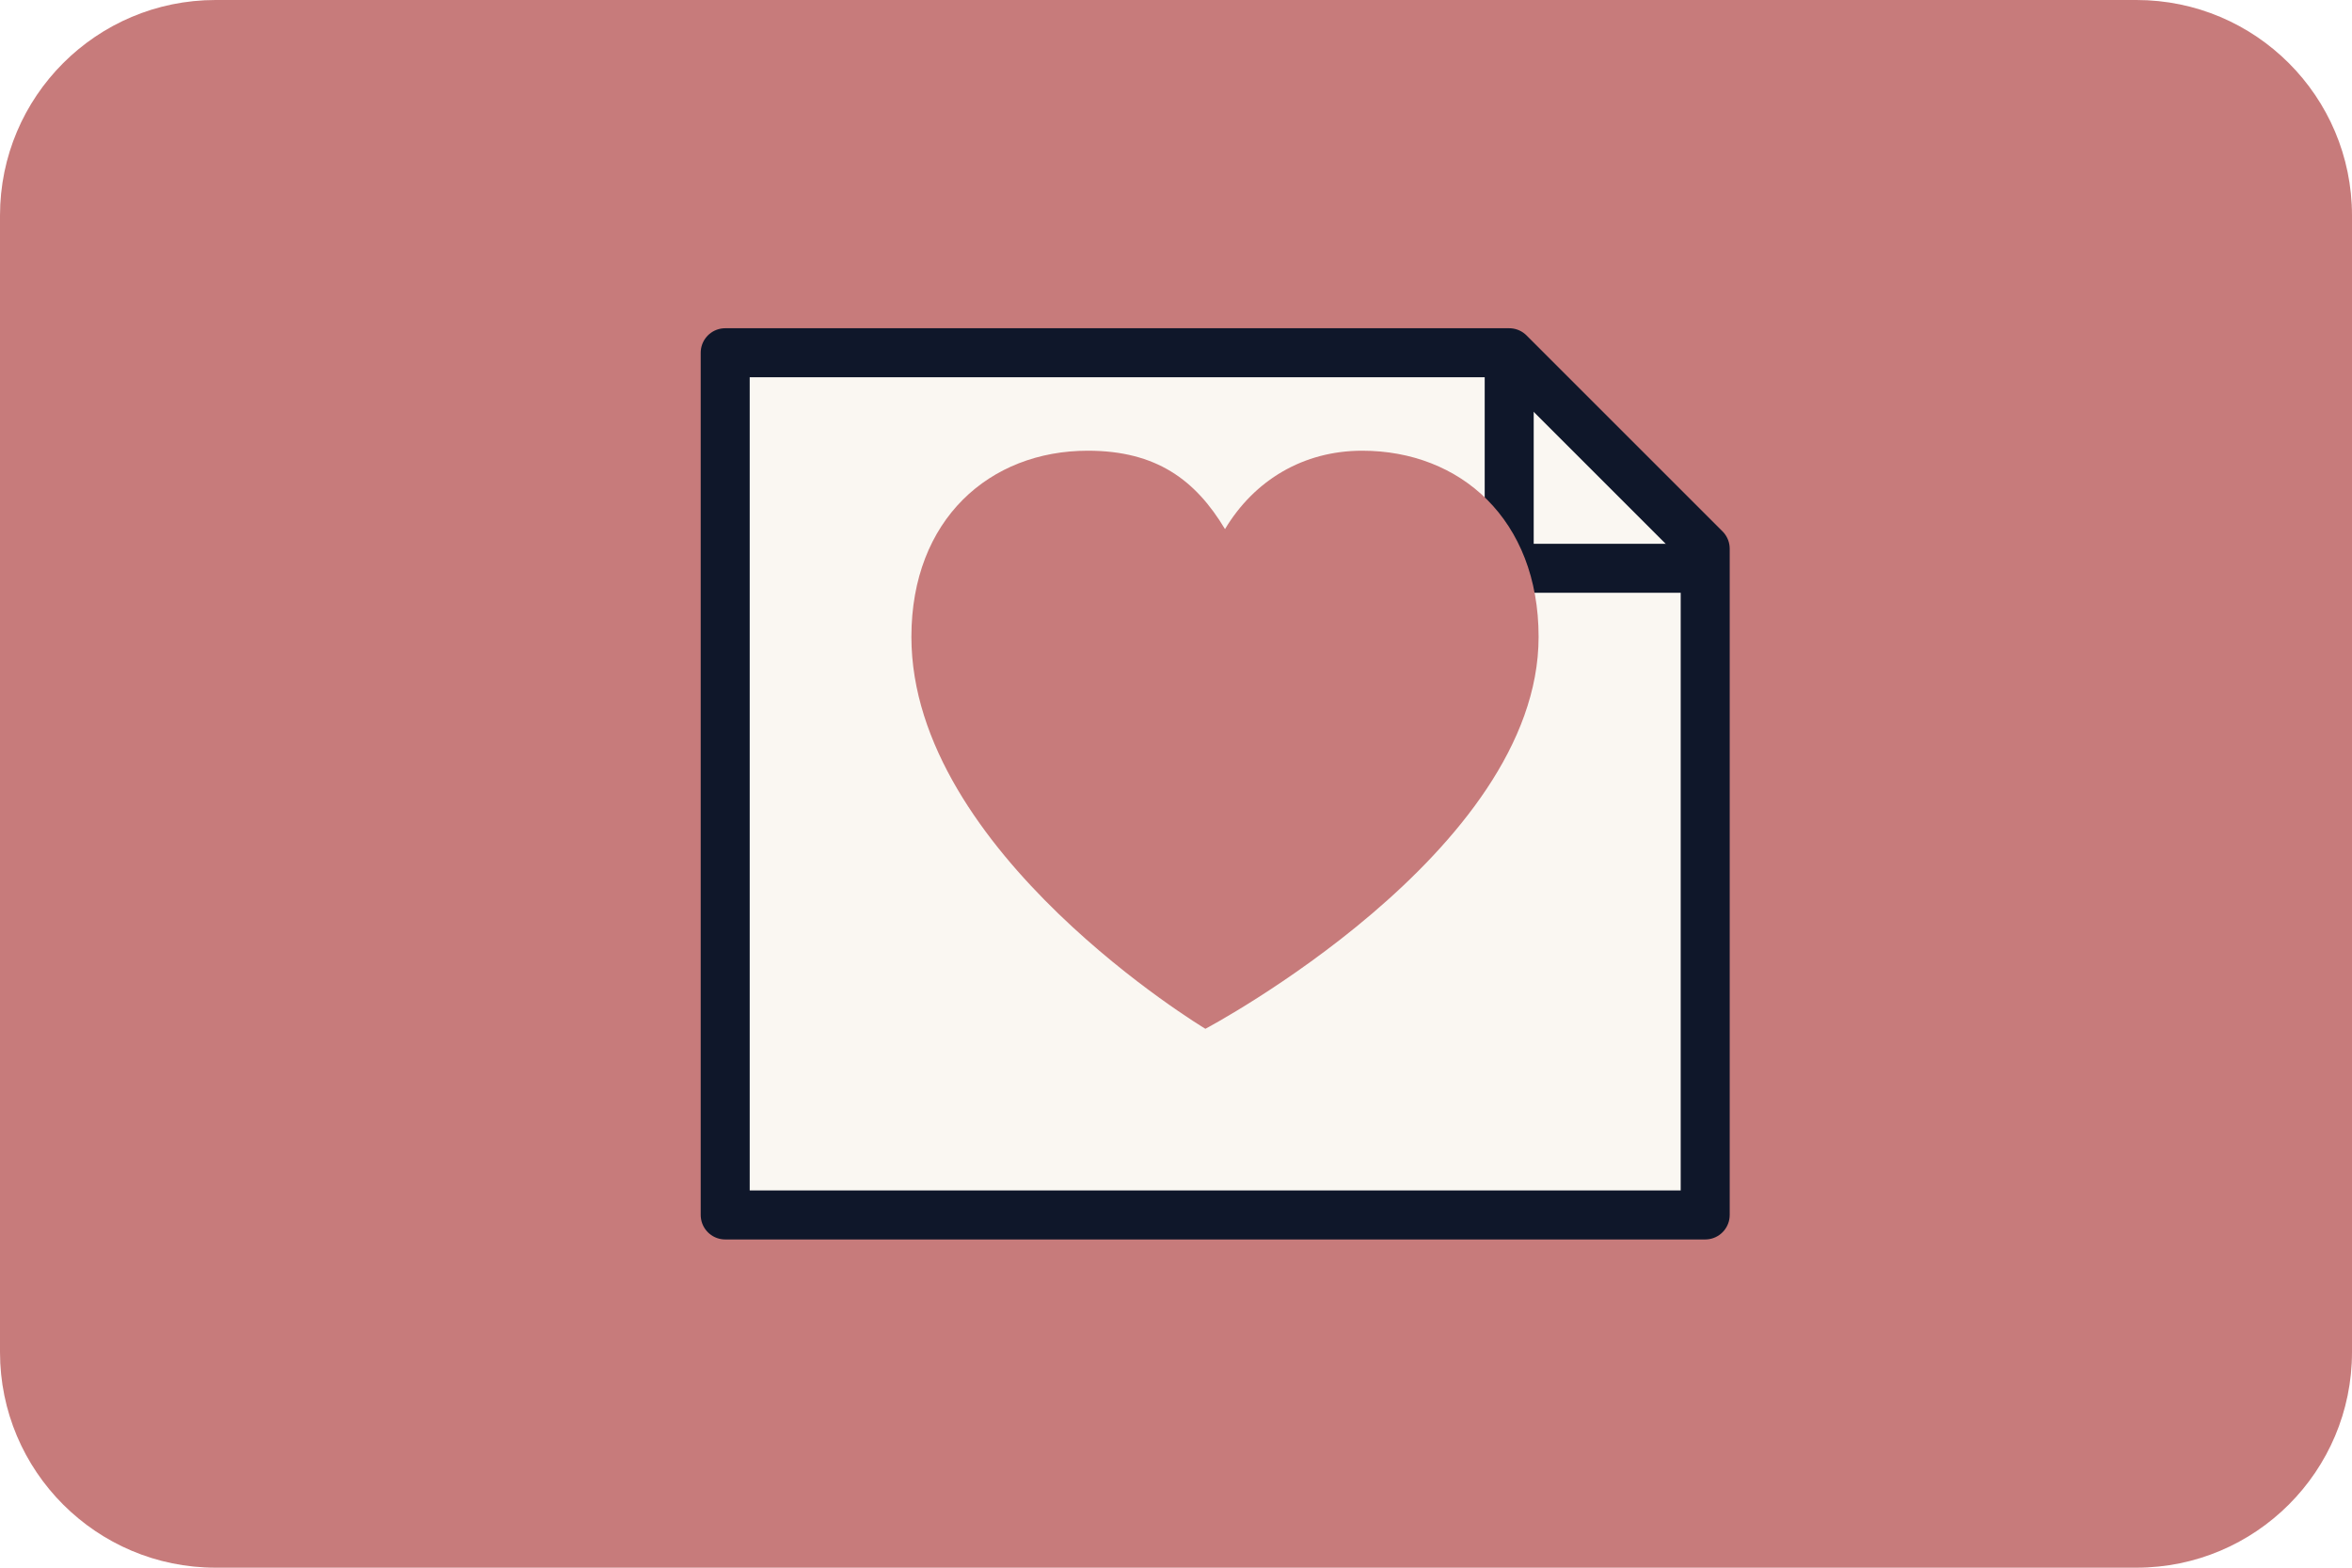
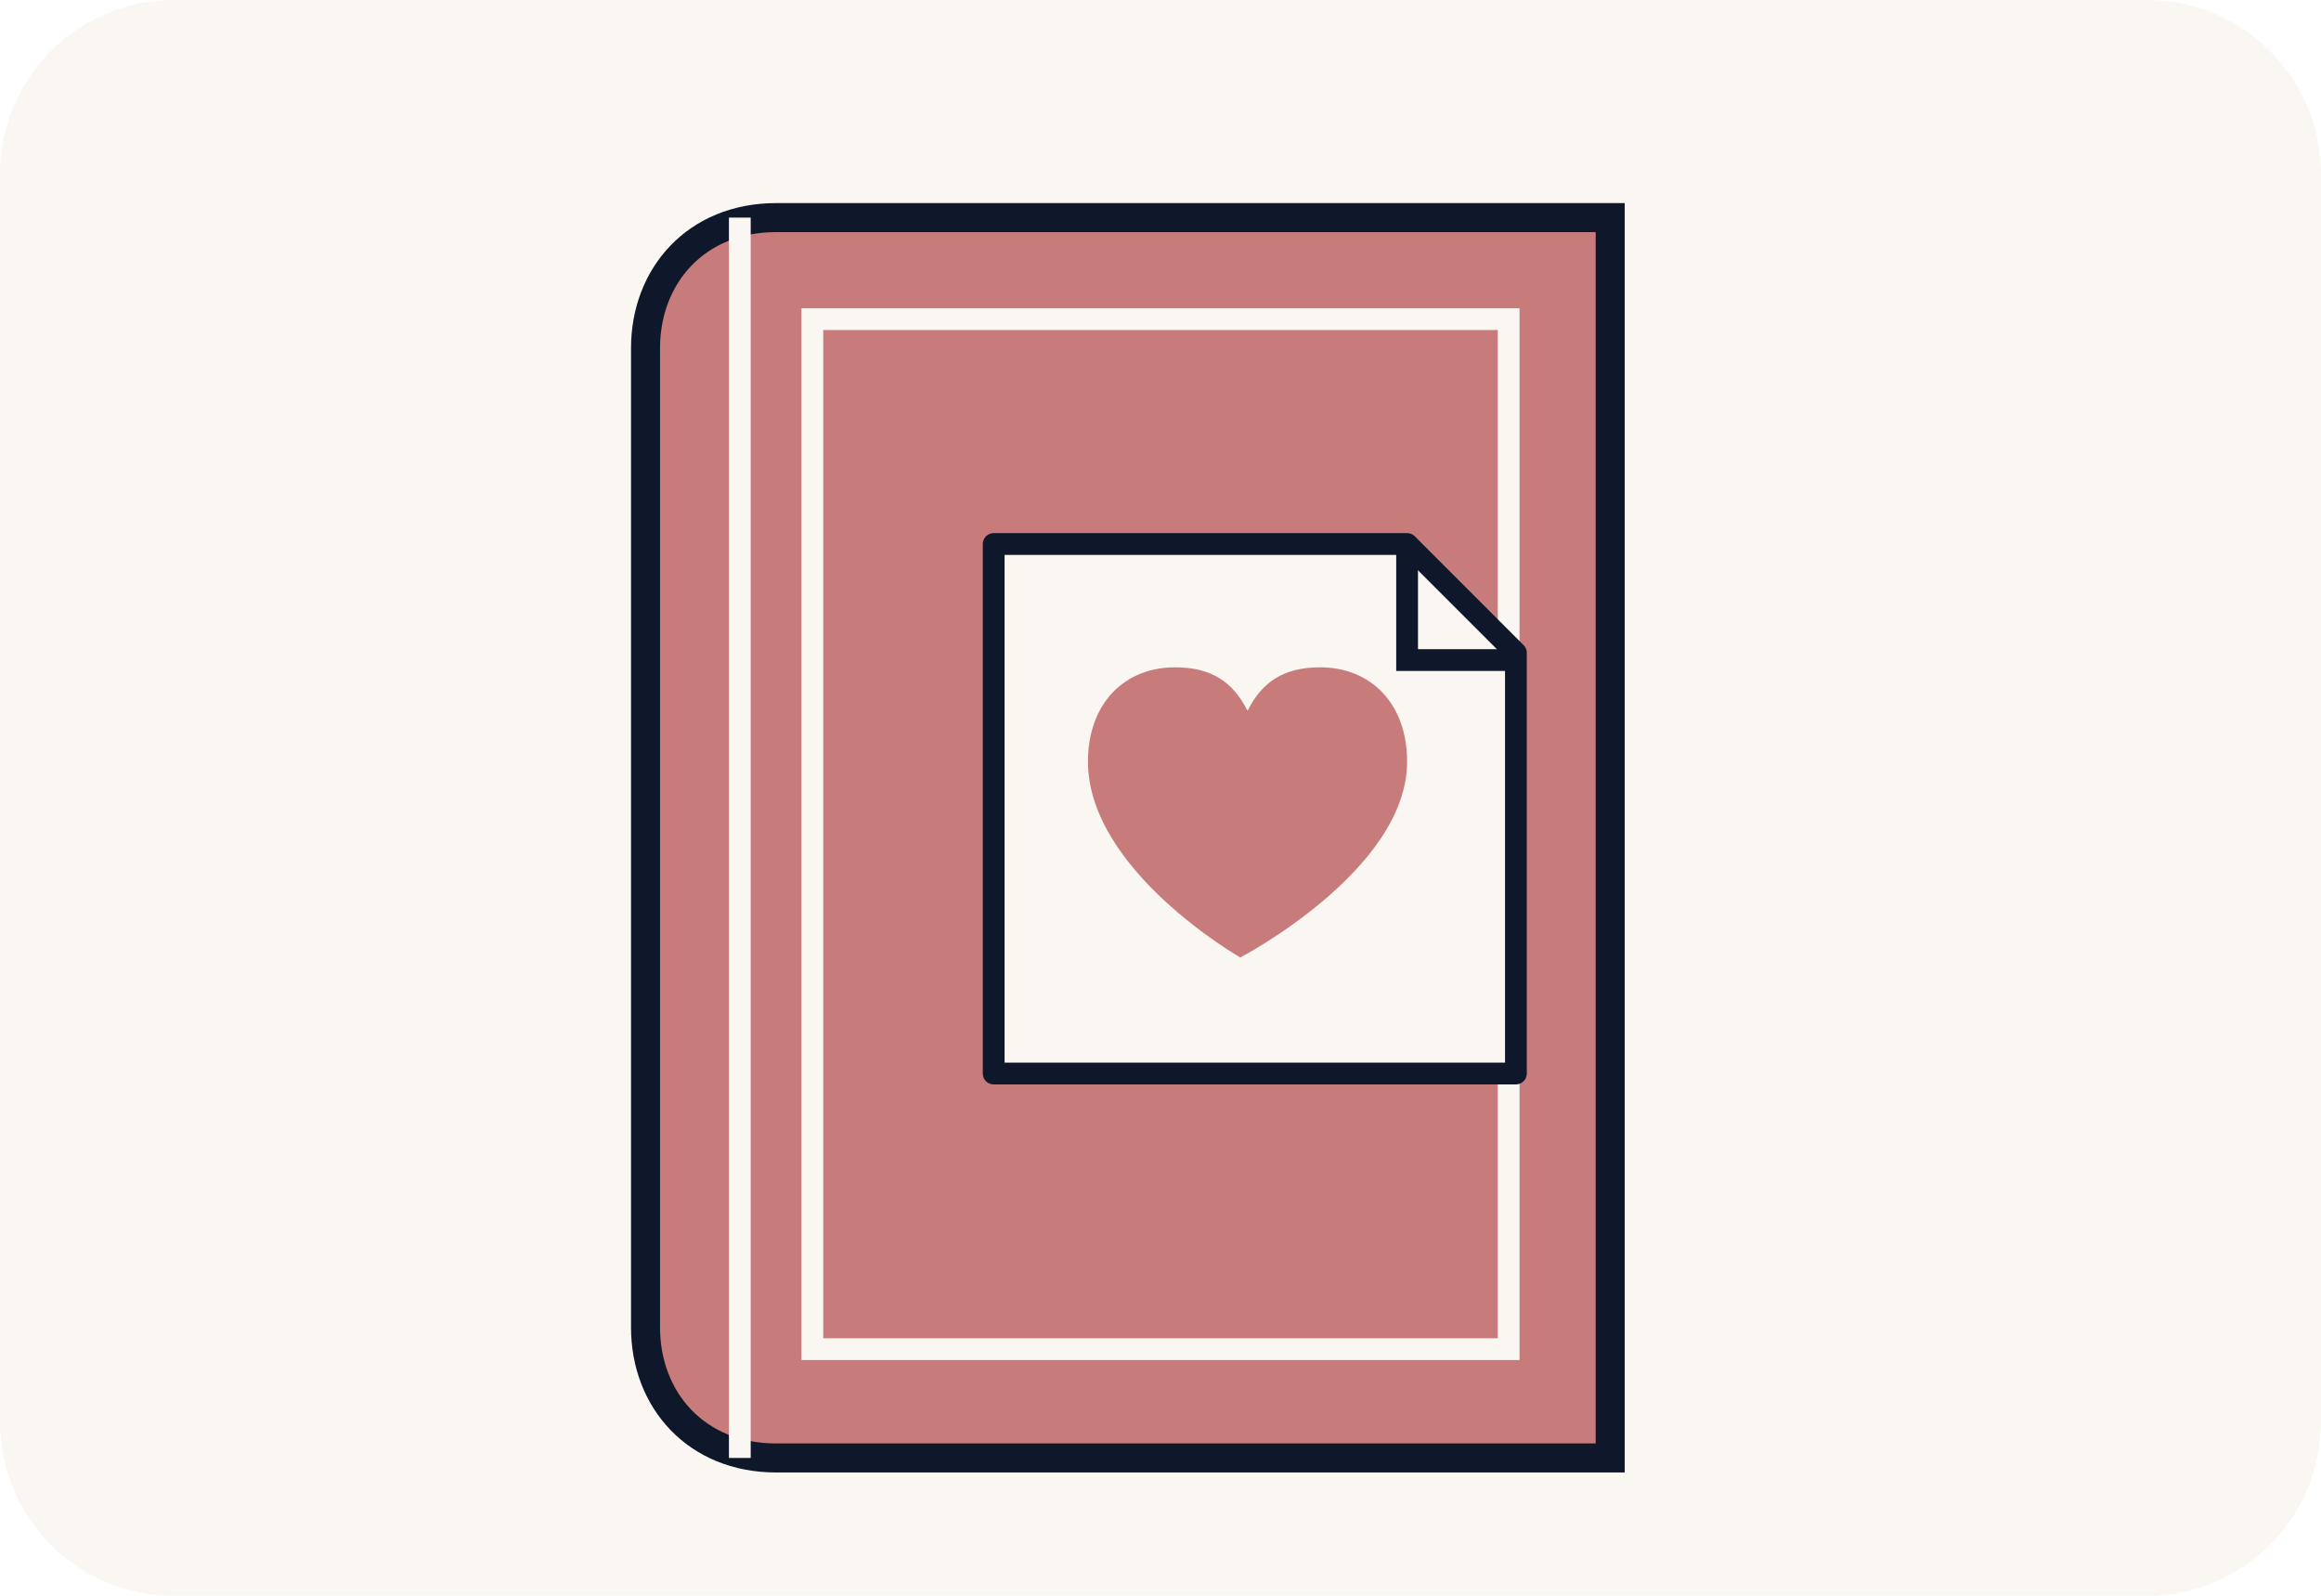
- <svg xmlns="http://www.w3.org/2000/svg" viewBox="0 0 240 160">
-   <rect width="240" height="160" rx="22" fill="#C77B7B" />
-   <path d="M74 36h80l20 20v68H74V36Z" fill="#FAF7F2" stroke="#0F172A" stroke-width="5" stroke-linejoin="round" />
-   <path d="M154 36v22h20" fill="none" stroke="#0F172A" stroke-width="5" stroke-linejoin="round" />
-   <path d="M123 105s-30-18-30-40c0-12 8-19 18-19 7 0 11 3 14 8 3-5 8-8 14-8 10 0 18 7 18 19 0 22-34 40-34 40Z" fill="#C77B7B" />
+ <svg xmlns="http://www.w3.org/2000/svg" viewBox="0 0 320 220">
+   <rect width="320" height="220" rx="24" fill="#FAF7F2" />
+   <g transform="translate(89 21)">
+     <path d="M18 9h115v171H18c-11 0-18-8-18-18V27C0 17 7 9 18 9Z" fill="#C77B7B" stroke="#0F172A" stroke-width="4" />
+     <path d="M13 9v171M23 23h96v142H23z" fill="none" stroke="#FAF7F2" stroke-width="3" />
+     <path d="M48 54h57l15 15v58H48V54Z" fill="#FAF7F2" stroke="#0F172A" stroke-width="3" stroke-linejoin="round" />
+     <path d="M105 54v16h15" fill="none" stroke="#0F172A" stroke-width="3" />
+     <path d="M82 111S61 99 61 84c0-8 5-13 12-13 5 0 8 2 10 6 2-4 5-6 10-6 7 0 12 5 12 13 0 15-23 27-23 27Z" fill="#C77B7B" />
+   </g>
</svg>
